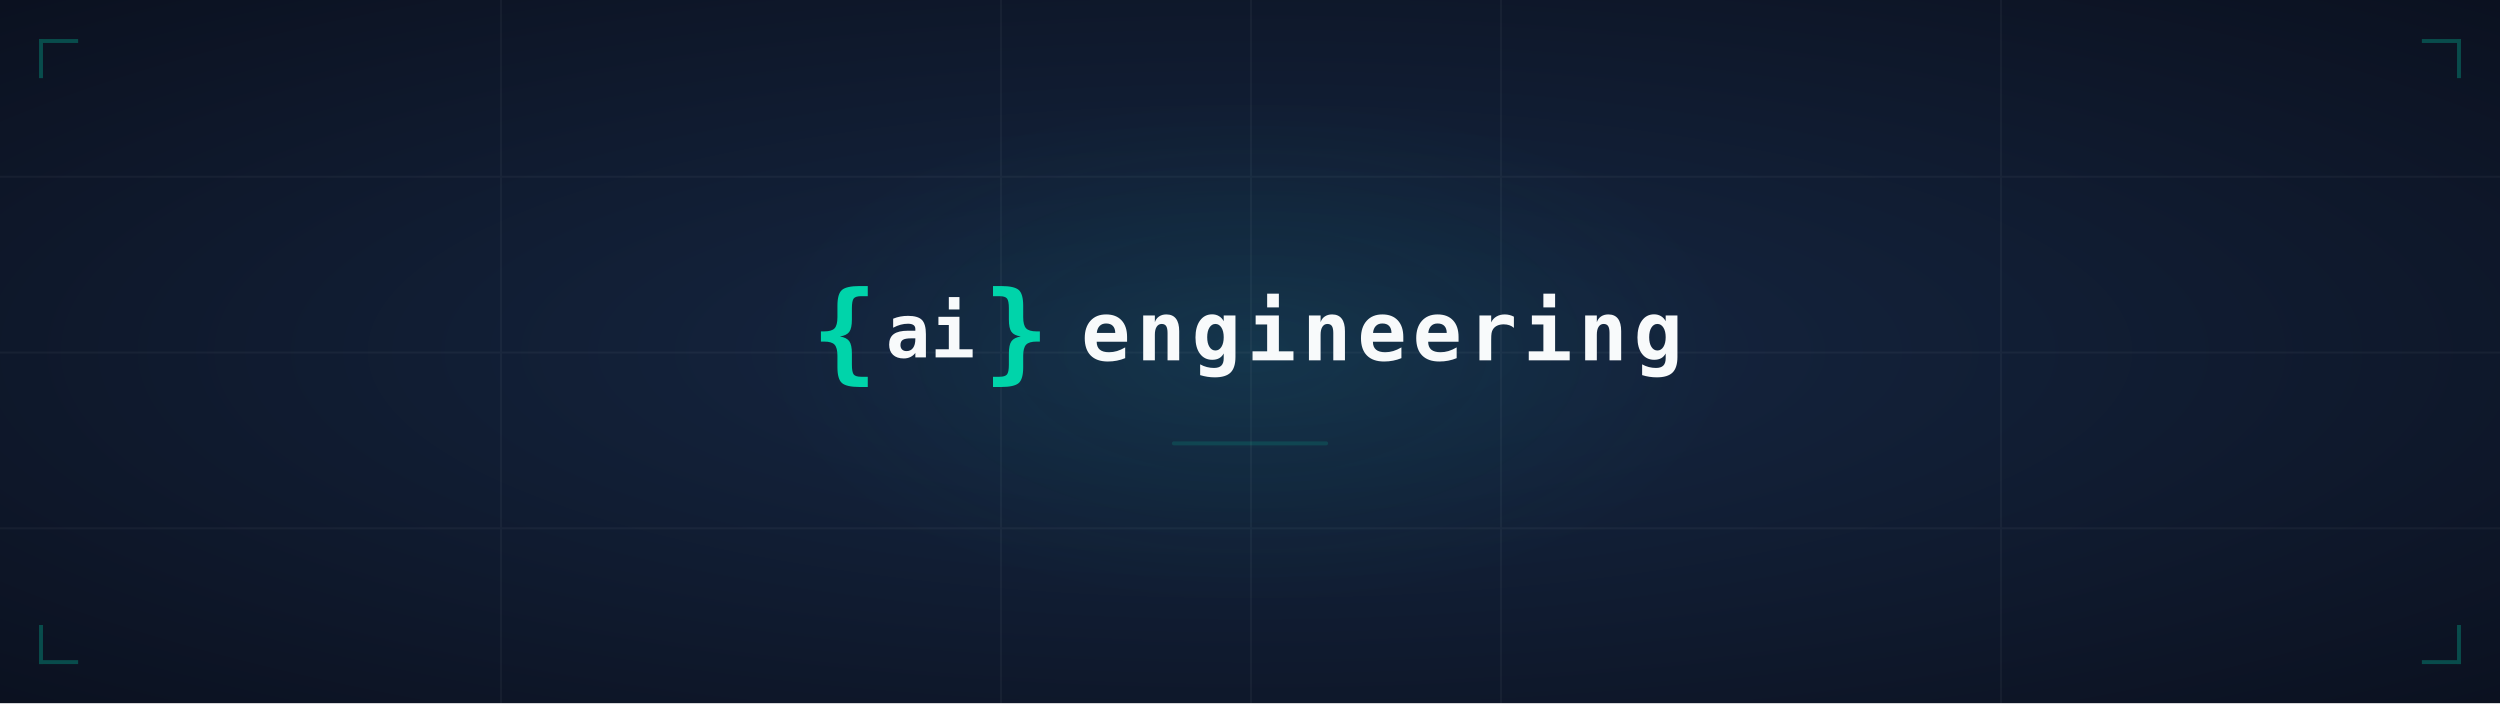
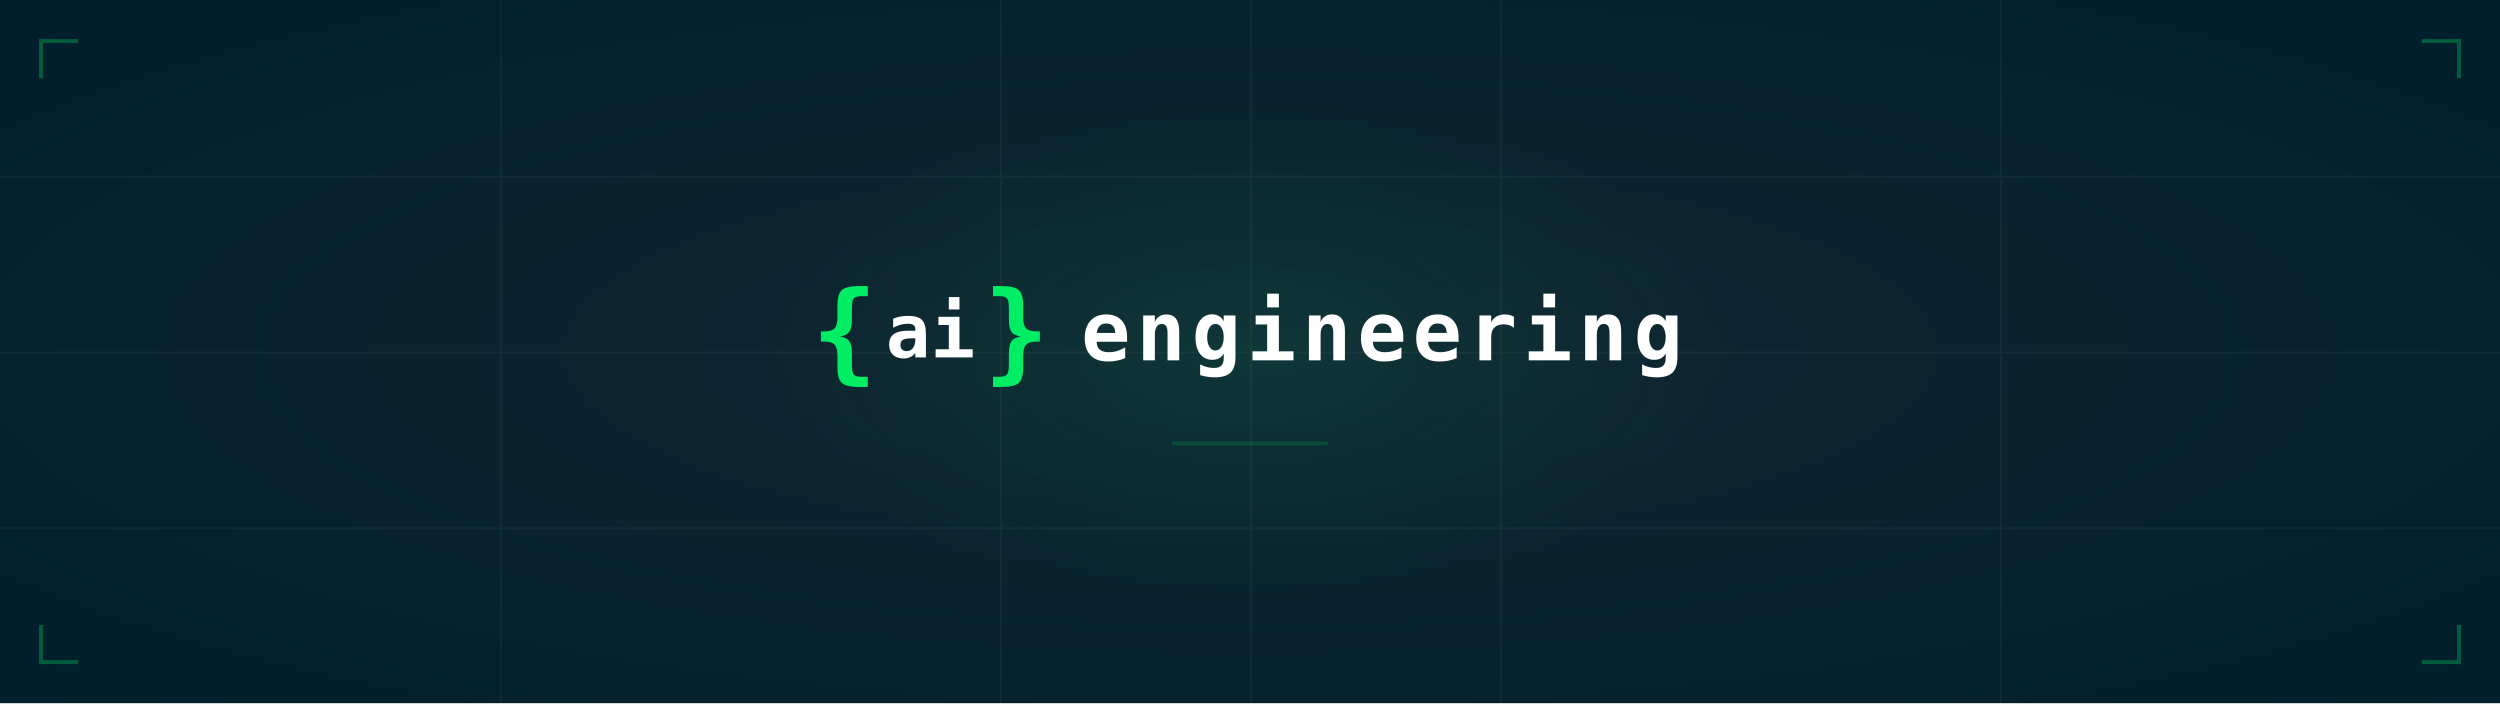
<svg xmlns="http://www.w3.org/2000/svg" viewBox="0 0 1280 360" font-family="'JetBrains Mono', 'Fira Code', 'Cascadia Code', 'SF Mono', 'Consolas', monospace">
  <defs>
    <radialGradient id="bg" cx="50%" cy="50%" r="70%">
-       <stop offset="0%" stop-color="#162844" />
-       <stop offset="100%" stop-color="#0B1120" />
+       <stop offset="0%" stop-color="#112733" />
+       <stop offset="100%" stop-color="#001E2B" />
    </radialGradient>
    <radialGradient id="glow" cx="50%" cy="50%" r="50%">
-       <stop offset="0%" stop-color="#00D4AA" stop-opacity="0.08" />
-       <stop offset="100%" stop-color="#00D4AA" stop-opacity="0" />
+       <stop offset="0%" stop-color="#00ED64" stop-opacity="0.08" />
+       <stop offset="100%" stop-color="#00ED64" stop-opacity="0" />
    </radialGradient>
  </defs>
  <rect width="1280" height="360" fill="url(#bg)" />
  <g opacity="0.04">
    <rect x="256" y="0" width="1" height="360" fill="#FFFFFF" />
    <rect x="512" y="0" width="1" height="360" fill="#FFFFFF" />
    <rect x="640" y="0" width="1" height="360" fill="#FFFFFF" />
    <rect x="768" y="0" width="1" height="360" fill="#FFFFFF" />
    <rect x="1024" y="0" width="1" height="360" fill="#FFFFFF" />
    <rect x="0" y="90" width="1280" height="1" fill="#FFFFFF" />
    <rect x="0" y="180" width="1280" height="1" fill="#FFFFFF" />
    <rect x="0" y="270" width="1280" height="1" fill="#FFFFFF" />
  </g>
  <ellipse cx="640" cy="180" rx="250" ry="130" fill="url(#glow)" />
-   <text x="415.5" y="189" font-size="56" font-weight="700" fill="#00D4AA">{</text>
-   <text x="453.5" y="183" font-size="38" font-weight="700" fill="#F8FAFB">ai</text>
-   <text x="503.5" y="189" font-size="56" font-weight="700" fill="#00D4AA">}</text>
-   <text x="553.5" y="184.5" font-size="42" font-weight="700" fill="#F8FAFB" letter-spacing="3">engineering</text>
-   <rect x="600" y="226" width="80" height="2" rx="1" fill="#00D4AA" opacity="0.15" />
-   <g fill="#00D4AA" opacity="0.3">
+   <text x="415.5" y="189" font-size="56" font-weight="700" fill="#00ED64">{</text>
+   <text x="453.5" y="183" font-size="38" font-weight="700" fill="#FFFFFF">ai</text>
+   <text x="503.5" y="189" font-size="56" font-weight="700" fill="#00ED64">}</text>
+   <text x="553.5" y="184.5" font-size="42" font-weight="700" fill="#FFFFFF" letter-spacing="3">engineering</text>
+   <rect x="600" y="226" width="80" height="2" rx="1" fill="#00ED64" opacity="0.15" />
+   <g fill="#00ED64" opacity="0.3">
    <rect x="20" y="20" width="20" height="2" />
    <rect x="20" y="20" width="2" height="20" />
    <rect x="1240" y="20" width="20" height="2" />
    <rect x="1258" y="20" width="2" height="20" />
    <rect x="20" y="338" width="20" height="2" />
    <rect x="20" y="320" width="2" height="20" />
    <rect x="1240" y="338" width="20" height="2" />
    <rect x="1258" y="320" width="2" height="20" />
  </g>
</svg>
